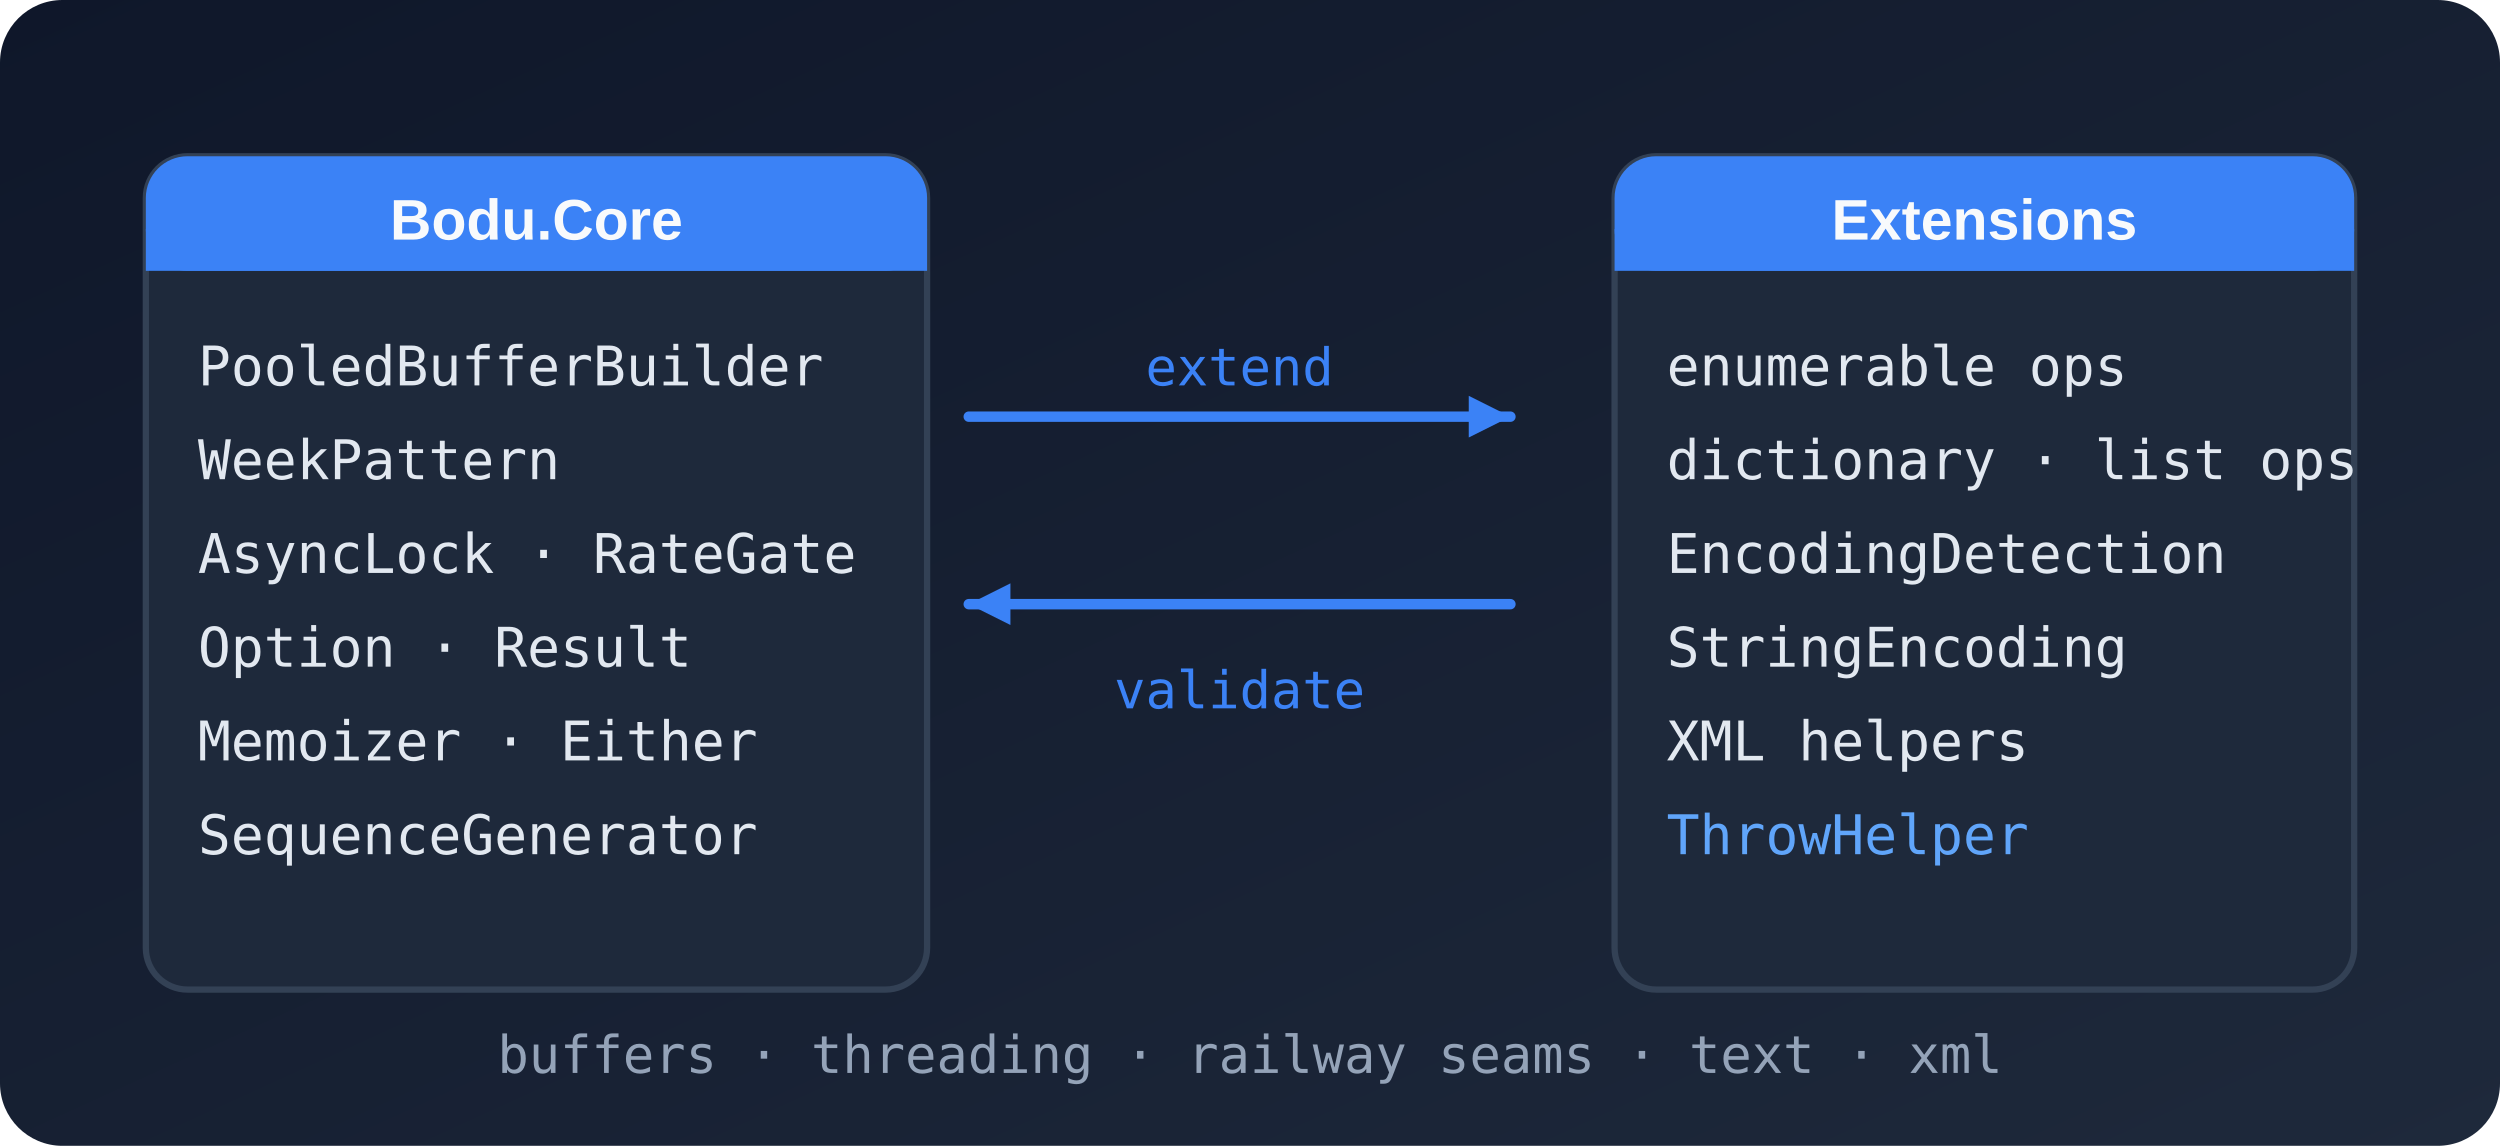
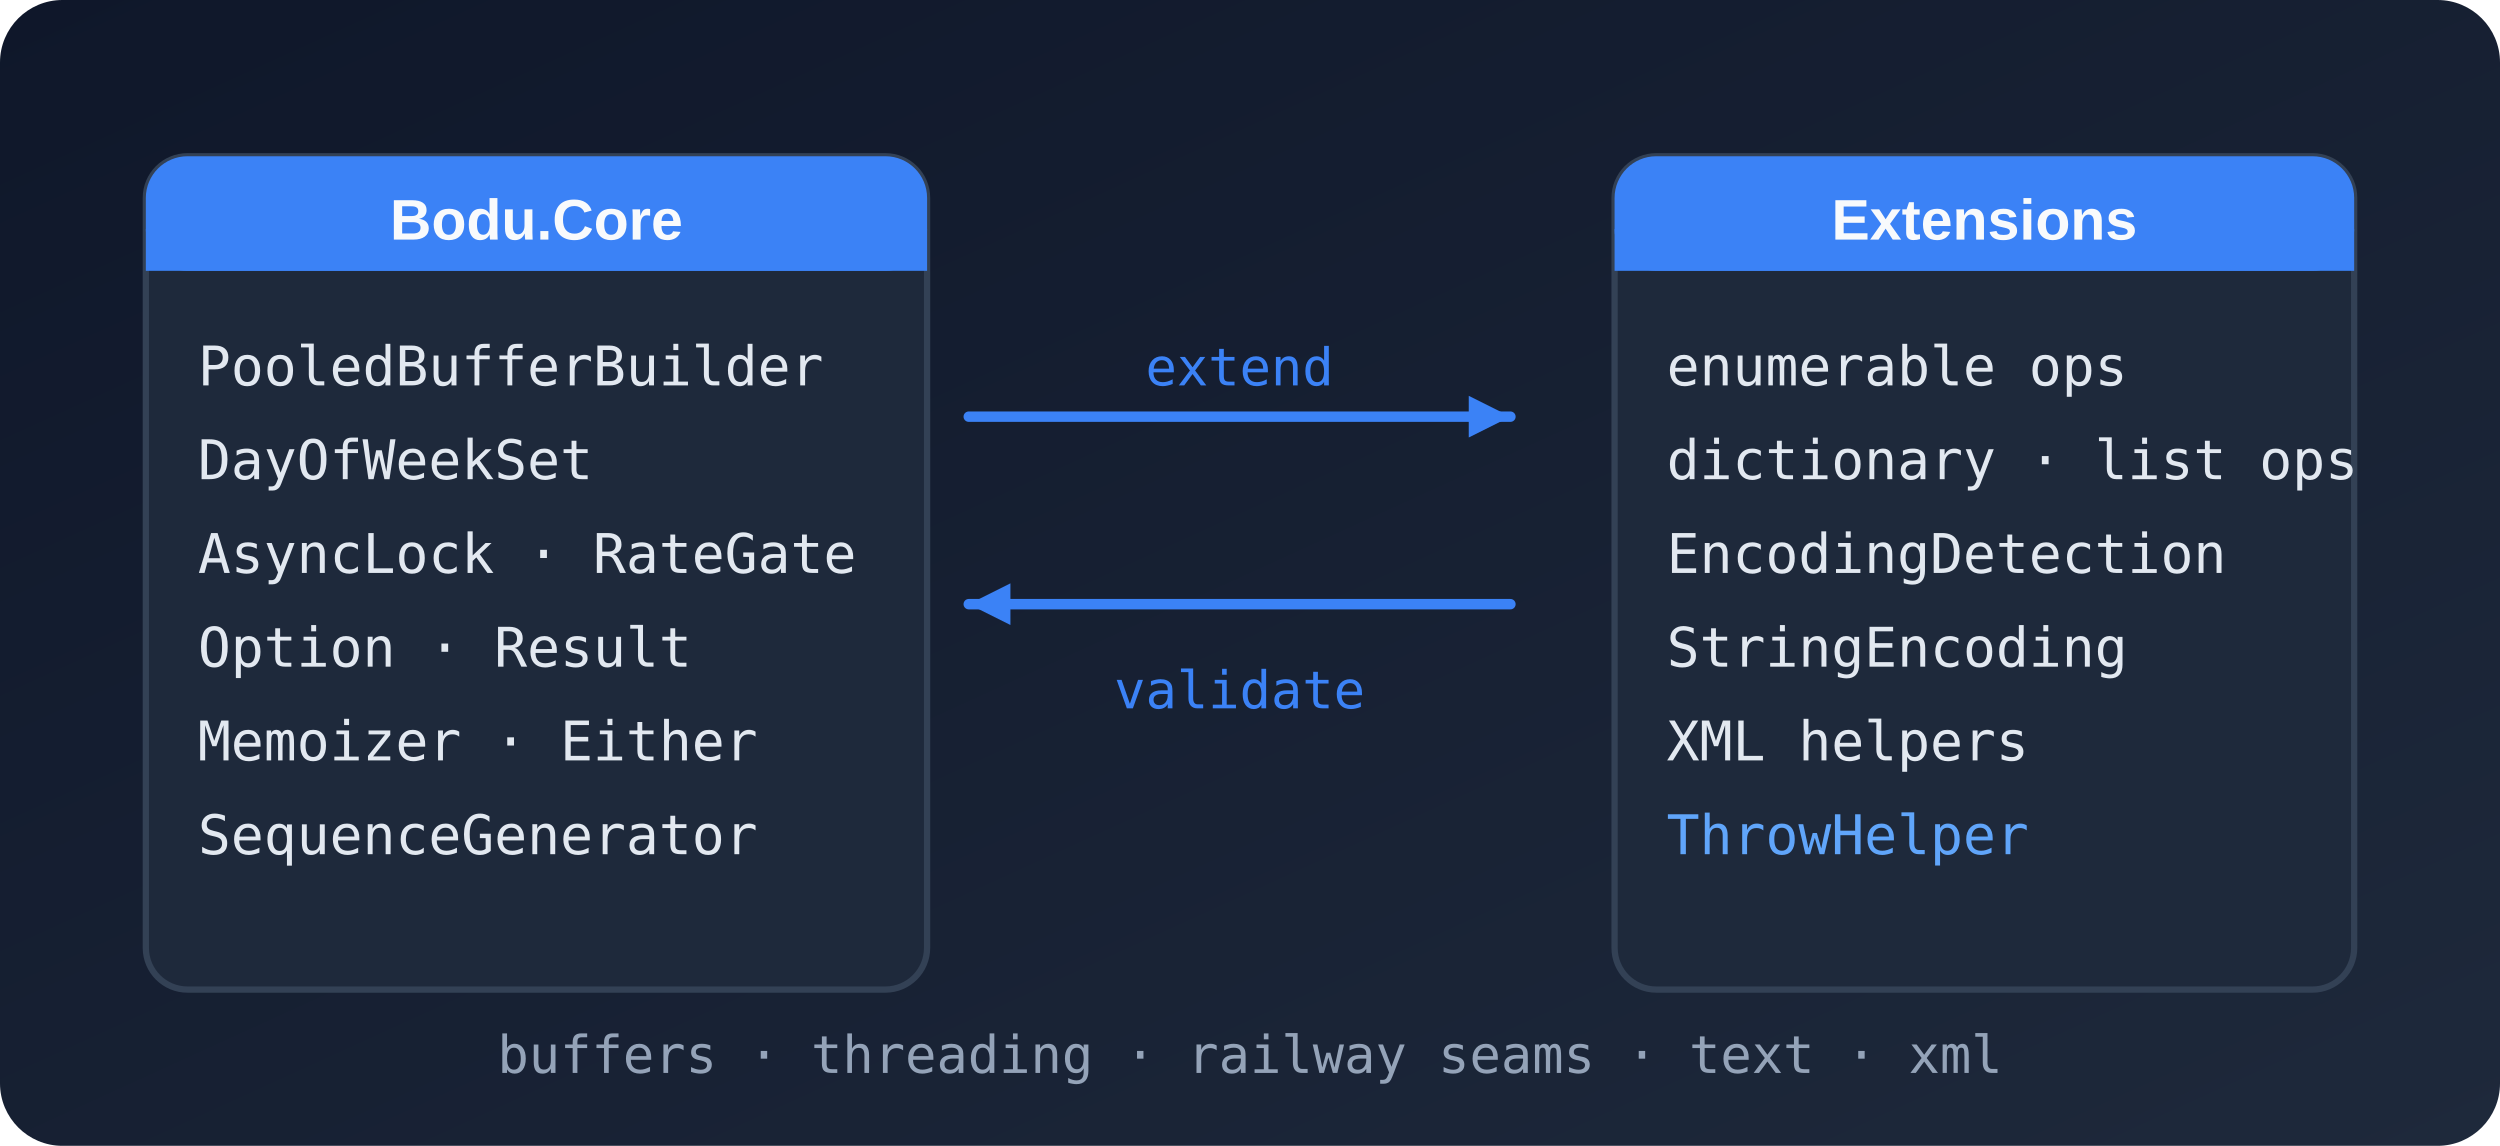
<svg xmlns="http://www.w3.org/2000/svg" viewBox="0 0 480 220" role="img" aria-label="Bodu.Core - the foundation package: buffers, threading, functional seams, text, validation">
  <defs>
    <linearGradient id="core-bg" x1="0" y1="0" x2="1" y2="1">
      <stop offset="0" stop-color="#0F172A" />
      <stop offset="1" stop-color="#1E293B" />
    </linearGradient>
  </defs>
  <rect width="480" height="220" rx="12" fill="url(#core-bg)" />
  <g transform="translate(28 30)" font-family="'Segoe UI','Helvetica Neue',Arial,sans-serif" font-size="11">
    <rect width="150" height="160" rx="8" fill="#1E293B" stroke="#334155" stroke-width="1.2" />
    <rect width="150" height="22" rx="8" fill="#3B82F6" />
    <rect y="14" width="150" height="8" fill="#3B82F6" />
    <text x="75" y="16" fill="#F8FAFC" text-anchor="middle" font-weight="700" font-size="11">Bodu.Core</text>
    <g fill="#E2E8F0" font-family="'Consolas','Menlo',monospace" font-size="10.5">
      <text x="10" y="44">PooledBufferBuilder</text>
-       <text x="10" y="62">WeekPattern</text>
+       <text x="10" y="62">DayOfWeekSet</text>
      <text x="10" y="80">AsyncLock · RateGate</text>
      <text x="10" y="98">Option · Result</text>
      <text x="10" y="116">Memoizer · Either</text>
      <text x="10" y="134">SequenceGenerator</text>
    </g>
  </g>
  <g transform="translate(186 80)" fill="none" stroke="#3B82F6" stroke-width="2" stroke-linecap="round">
    <line x1="0" y1="0" x2="104" y2="0" />
    <polygon points="104,0 96,-4 96,4" fill="#3B82F6" stroke="none" />
    <line x1="104" y1="36" x2="0" y2="36" />
    <polygon points="0,36 8,32 8,40" fill="#3B82F6" stroke="none" />
  </g>
  <g transform="translate(186 80)" fill="#3B82F6" font-family="'Consolas','Menlo',monospace" font-size="10" text-anchor="middle">
    <text x="52" y="-6">extend</text>
    <text x="52" y="56">validate</text>
  </g>
  <g transform="translate(310 30)" font-family="'Segoe UI','Helvetica Neue',Arial,sans-serif" font-size="11">
    <rect width="142" height="160" rx="8" fill="#1E293B" stroke="#334155" stroke-width="1.2" />
    <rect width="142" height="22" rx="8" fill="#3B82F6" />
    <rect y="14" width="142" height="8" fill="#3B82F6" />
    <text x="71" y="16" fill="#F8FAFC" text-anchor="middle" font-weight="700" font-size="11">Extensions</text>
    <g fill="#E2E8F0" font-family="'Consolas','Menlo',monospace" font-size="10.5">
      <text x="10" y="44">enumerable ops</text>
      <text x="10" y="62">dictionary · list ops</text>
      <text x="10" y="80">EncodingDetection</text>
      <text x="10" y="98">StringEncoding</text>
      <text x="10" y="116">XML helpers</text>
      <text x="10" y="134">
        <tspan fill="#60A5FA">ThrowHelper</tspan>
      </text>
    </g>
  </g>
  <g fill="#94A3B8" font-family="'Consolas','Menlo',monospace" font-size="10">
    <text x="240" y="206" text-anchor="middle">buffers · threading · railway seams · text · xml</text>
  </g>
</svg>
